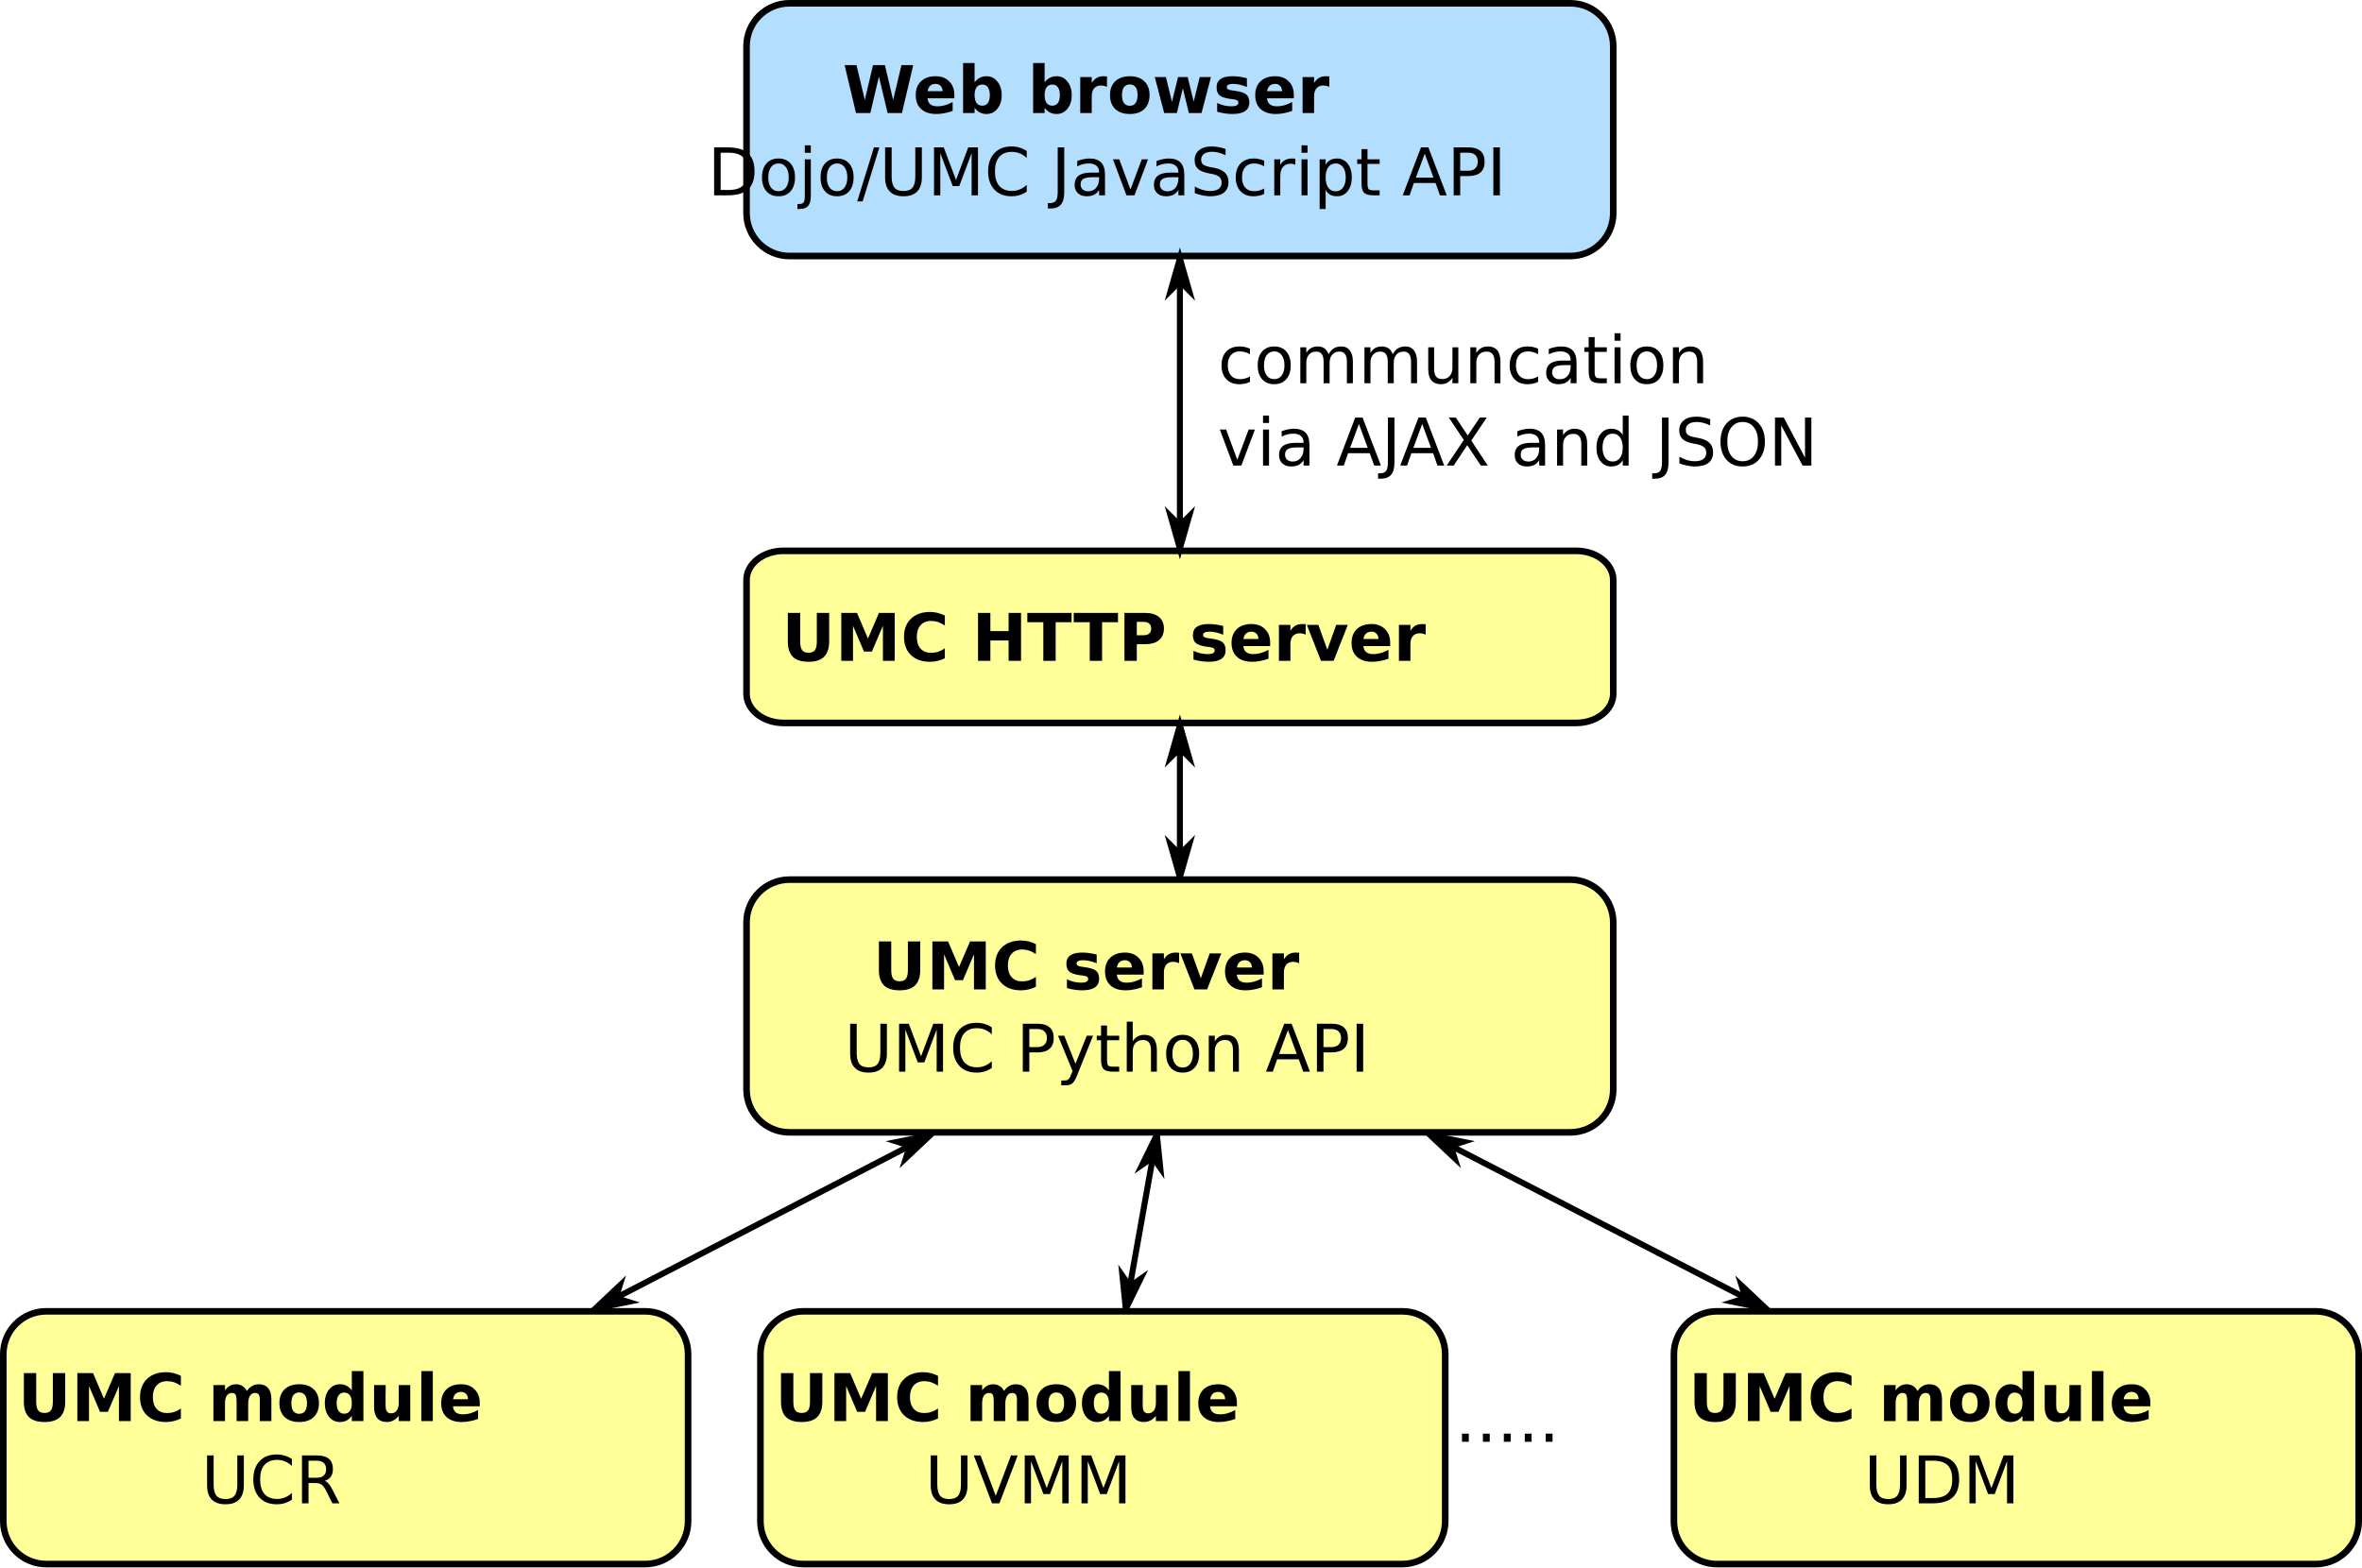
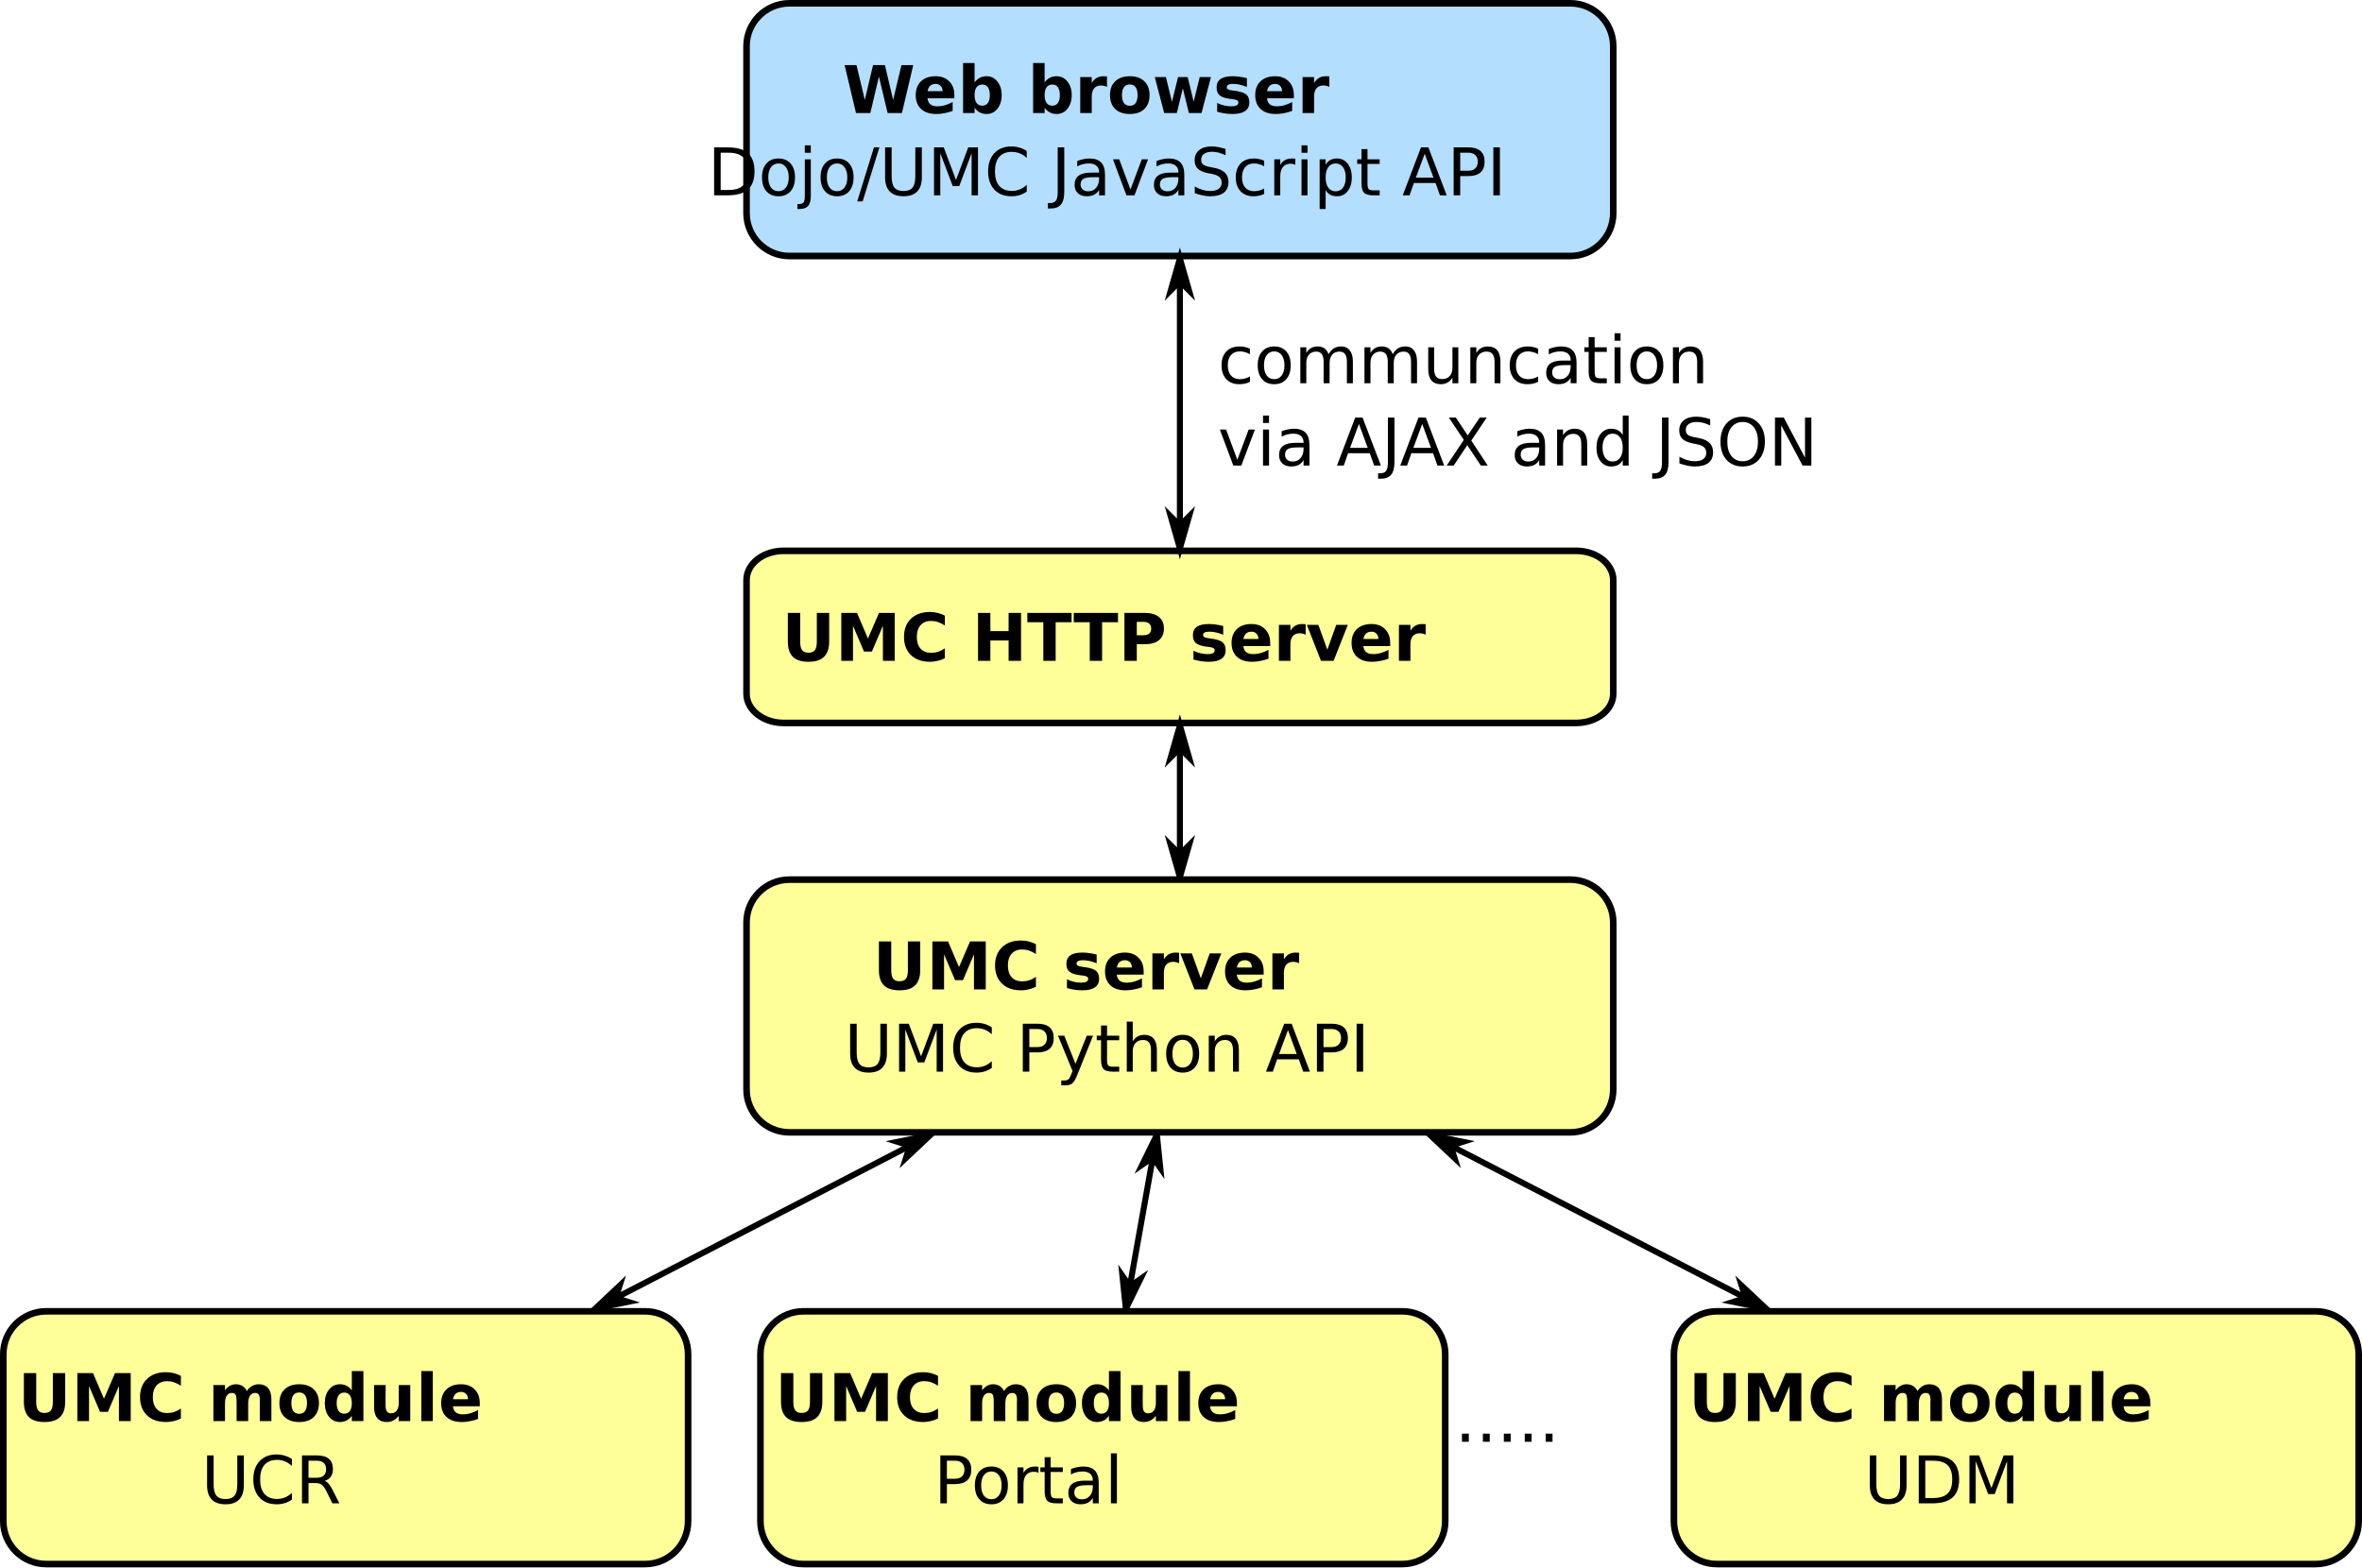
<svg xmlns="http://www.w3.org/2000/svg" version="1.0" width="394.694" height="261.967" id="svg2">
  <defs id="defs4">
    <marker refX="0" refY="0" orient="auto" id="Arrow1Mend" style="overflow:visible">
      <path d="M 0,0 L 5,-5 L -12.5,0 L 5,5 L 0,0 z" transform="matrix(-0.4,0,0,-0.4,-4,0)" id="path3345" style="fill-rule:evenodd;stroke:#000000;stroke-width:1pt;marker-start:none" />
    </marker>
    <marker refX="0" refY="0" orient="auto" id="Arrow1Mstart" style="overflow:visible">
      <path d="M 0,0 L 5,-5 L -12.5,0 L 5,5 L 0,0 z" transform="matrix(0.4,0,0,0.4,4,0)" id="path3342" style="fill-rule:evenodd;stroke:#000000;stroke-width:1pt;marker-start:none" />
    </marker>
  </defs>
  <g transform="translate(-23.29057,-107.4114)" id="layer1">
    <path d="M 122.924,326.036 L 178.583,297.226" id="path4634" style="opacity:1;fill:none;fill-opacity:1;fill-rule:evenodd;stroke:#000000;stroke-width:1;stroke-linecap:butt;stroke-linejoin:miter;marker:none;marker-start:url(#Arrow1Mstart);marker-mid:none;marker-end:url(#Arrow1Mend);stroke-miterlimit:4;stroke-dasharray:none;stroke-dashoffset:0;stroke-opacity:1;visibility:visible;display:inline;overflow:visible;enable-background:accumulate" />
    <path d="M 216.584,297.226 L 211.441,326.036" id="path2594" style="opacity:1;fill:none;fill-opacity:1;fill-rule:evenodd;stroke:#000000;stroke-width:1;stroke-linecap:butt;stroke-linejoin:miter;marker:none;marker-start:url(#Arrow1Mstart);marker-mid:none;marker-end:url(#Arrow1Mend);stroke-miterlimit:4;stroke-dasharray:none;stroke-dashoffset:0;stroke-opacity:1;visibility:visible;display:inline;overflow:visible;enable-background:accumulate" />
    <path d="M 262.432,297.226 L 318.239,326.036" id="path2596" style="opacity:1;fill:none;fill-opacity:1;fill-rule:evenodd;stroke:#000000;stroke-width:1;stroke-linecap:butt;stroke-linejoin:miter;marker:none;marker-start:url(#Arrow1Mstart);marker-mid:none;marker-end:url(#Arrow1Mend);stroke-miterlimit:4;stroke-dasharray:none;stroke-dashoffset:0;stroke-opacity:1;visibility:visible;display:inline;overflow:visible;enable-background:accumulate" />
    <g transform="translate(118.2248,82.35823)" id="g2614">
      <rect width="144.829" height="28.766" rx="6.202" ry="4.887" x="29.812" y="117.119" id="rect2616" style="opacity:1;fill:#ffff99;fill-opacity:1;fill-rule:nonzero;stroke:#000000;stroke-width:1.101;stroke-linecap:butt;stroke-linejoin:miter;marker:none;marker-start:none;marker-mid:none;marker-end:none;stroke-miterlimit:4;stroke-dasharray:none;stroke-dashoffset:0;stroke-opacity:1;visibility:visible;display:inline;overflow:visible;enable-background:accumulate" />
      <text x="101.754" y="135.506" id="text2618" xml:space="preserve" style="font-size:11px;font-style:normal;font-variant:normal;font-weight:normal;font-stretch:normal;text-align:start;line-height:125%;writing-mode:lr-tb;text-anchor:start;fill:#000000;fill-opacity:1;stroke:none;stroke-width:1px;stroke-linecap:butt;stroke-linejoin:miter;stroke-opacity:1;font-family:DejaVu Sans;-inkscape-font-specification:DejaVu Sans">
        <tspan x="101.754" y="135.506" id="tspan2620" style="font-weight:bold;text-align:center;text-anchor:middle">UMC HTTP server</tspan>
      </text>
    </g>
    <g transform="translate(-69.96666,105.702)" id="g2531">
      <rect width="114.43" height="42.242" rx="7.177" ry="7.177" x="93.808" y="220.884" id="rect3327" style="opacity:1;fill:#ffff99;fill-opacity:1;fill-rule:nonzero;stroke:#000000;stroke-width:1.101;stroke-linecap:butt;stroke-linejoin:miter;marker:none;marker-start:none;marker-mid:none;marker-end:none;stroke-miterlimit:4;stroke-dasharray:none;stroke-dashoffset:0;stroke-opacity:1;visibility:visible;display:inline;overflow:visible;enable-background:accumulate" />
      <text x="150.837" y="239.231" id="text3265" xml:space="preserve" style="font-size:11px;font-style:normal;font-variant:normal;font-weight:normal;font-stretch:normal;text-align:start;line-height:125%;writing-mode:lr-tb;text-anchor:start;fill:#000000;fill-opacity:1;stroke:none;stroke-width:1px;stroke-linecap:butt;stroke-linejoin:miter;stroke-opacity:1;font-family:DejaVu Sans;-inkscape-font-specification:DejaVu Sans">
        <tspan x="150.837" y="239.231" id="tspan3267" style="font-weight:bold;text-align:center;text-anchor:middle">UMC module</tspan>
        <tspan x="150.837" y="252.981" id="tspan2529" style="text-align:center;text-anchor:middle">UCR</tspan>
      </text>
    </g>
    <g transform="translate(56.55083,105.702)" id="g2559">
      <rect width="114.43" height="42.242" rx="7.177" ry="7.177" x="93.808" y="220.884" id="rect2561" style="opacity:1;fill:#ffff99;fill-opacity:1;fill-rule:nonzero;stroke:#000000;stroke-width:1.101;stroke-linecap:butt;stroke-linejoin:miter;marker:none;marker-start:none;marker-mid:none;marker-end:none;stroke-miterlimit:4;stroke-dasharray:none;stroke-dashoffset:0;stroke-opacity:1;visibility:visible;display:inline;overflow:visible;enable-background:accumulate" />
      <text x="150.837" y="239.231" id="text2563" xml:space="preserve" style="font-size:11px;font-style:normal;font-variant:normal;font-weight:normal;font-stretch:normal;text-align:start;line-height:125%;writing-mode:lr-tb;text-anchor:start;fill:#000000;fill-opacity:1;stroke:none;stroke-width:1px;stroke-linecap:butt;stroke-linejoin:miter;stroke-opacity:1;font-family:DejaVu Sans;-inkscape-font-specification:DejaVu Sans">
        <tspan x="150.837" y="239.231" id="tspan2565" style="font-weight:bold;text-align:center;text-anchor:middle">UMC module</tspan>
-         <tspan x="150.837" y="252.981" id="tspan2567" style="text-align:center;text-anchor:middle">UVMM</tspan>
+         <tspan x="150.837" y="252.981" id="tspan2567" style="text-align:center;text-anchor:middle">Portal</tspan>
      </text>
    </g>
    <g transform="translate(209.1965,105.702)" id="g2569">
      <rect width="114.43" height="42.242" rx="7.177" ry="7.177" x="93.808" y="220.884" id="rect2571" style="opacity:1;fill:#ffff99;fill-opacity:1;fill-rule:nonzero;stroke:#000000;stroke-width:1.101;stroke-linecap:butt;stroke-linejoin:miter;marker:none;marker-start:none;marker-mid:none;marker-end:none;stroke-miterlimit:4;stroke-dasharray:none;stroke-dashoffset:0;stroke-opacity:1;visibility:visible;display:inline;overflow:visible;enable-background:accumulate" />
      <text x="150.837" y="239.231" id="text2573" xml:space="preserve" style="font-size:11px;font-style:normal;font-variant:normal;font-weight:normal;font-stretch:normal;text-align:start;line-height:125%;writing-mode:lr-tb;text-anchor:start;fill:#000000;fill-opacity:1;stroke:none;stroke-width:1px;stroke-linecap:butt;stroke-linejoin:miter;stroke-opacity:1;font-family:DejaVu Sans;-inkscape-font-specification:DejaVu Sans">
        <tspan x="150.837" y="239.231" id="tspan2575" style="font-weight:bold;text-align:center;text-anchor:middle">UMC module</tspan>
        <tspan x="150.837" y="252.981" id="tspan2577" style="text-align:center;text-anchor:middle">UDM</tspan>
      </text>
    </g>
    <text x="283.904" y="348.389" id="text2630" xml:space="preserve" style="font-size:11px;font-style:normal;font-variant:normal;font-weight:normal;font-stretch:normal;text-align:start;line-height:125%;writing-mode:lr-tb;text-anchor:start;fill:#000000;fill-opacity:1;stroke:none;stroke-width:1px;stroke-linecap:butt;stroke-linejoin:miter;stroke-opacity:1;font-family:DejaVu Sans;-inkscape-font-specification:DejaVu Sans">
      <tspan x="283.904" y="348.389" id="tspan2634" style="text-align:center;text-anchor:middle">.....</tspan>
    </text>
    <path d="M 220.452,228.793 L 220.452,253.884" id="path2657" style="opacity:1;fill:none;fill-opacity:1;fill-rule:evenodd;stroke:#000000;stroke-width:1;stroke-linecap:butt;stroke-linejoin:miter;marker:none;marker-start:url(#Arrow1Mstart);marker-mid:none;marker-end:url(#Arrow1Mend);stroke-miterlimit:4;stroke-dasharray:none;stroke-dashoffset:0;stroke-opacity:1;visibility:visible;display:inline;overflow:visible;enable-background:accumulate" />
    <g transform="translate(118.2248,3.566329)" id="g2659" />
    <g transform="translate(68.37157,-112.9223)" id="g2669">
      <rect width="144.829" height="42.242" rx="7.177" ry="7.177" x="79.666" y="220.884" id="rect2671" style="opacity:1;fill:#b3defd;fill-opacity:1;fill-rule:nonzero;stroke:#000000;stroke-width:1.101;stroke-linecap:butt;stroke-linejoin:miter;marker:none;marker-start:none;marker-mid:none;marker-end:none;stroke-miterlimit:4;stroke-dasharray:none;stroke-dashoffset:0;stroke-opacity:1;visibility:visible;display:inline;overflow:visible;enable-background:accumulate" />
      <text x="152.142" y="239.231" id="text2673" xml:space="preserve" style="font-size:11px;font-style:normal;font-variant:normal;font-weight:normal;font-stretch:normal;text-align:start;line-height:125%;writing-mode:lr-tb;text-anchor:start;fill:#000000;fill-opacity:1;stroke:none;stroke-width:1px;stroke-linecap:butt;stroke-linejoin:miter;stroke-opacity:1;font-family:DejaVu Sans;-inkscape-font-specification:DejaVu Sans">
        <tspan x="152.142" y="239.231" id="tspan2675" style="font-weight:bold;text-align:center;text-anchor:middle">Web browser</tspan>
        <tspan x="152.142" y="252.981" id="tspan2677" style="text-align:center;text-anchor:middle">Dojo/UMC JavaScript API</tspan>
      </text>
    </g>
    <path d="M 220.452,198.927 L 220.452,150.754" id="path2679" style="opacity:1;fill:none;fill-opacity:1;fill-rule:evenodd;stroke:#000000;stroke-width:1;stroke-linecap:butt;stroke-linejoin:miter;marker:none;marker-start:url(#Arrow1Mstart);marker-mid:none;marker-end:url(#Arrow1Mend);stroke-miterlimit:4;stroke-dasharray:none;stroke-dashoffset:0;stroke-opacity:1;visibility:visible;display:inline;overflow:visible;enable-background:accumulate" />
    <g transform="translate(68.37157,33.54982)" id="g2681">
      <rect width="144.829" height="42.242" rx="7.177" ry="7.177" x="79.666" y="220.884" id="rect2683" style="opacity:1;fill:#ffff99;fill-opacity:1;fill-rule:nonzero;stroke:#000000;stroke-width:1.101;stroke-linecap:butt;stroke-linejoin:miter;marker:none;marker-start:none;marker-mid:none;marker-end:none;stroke-miterlimit:4;stroke-dasharray:none;stroke-dashoffset:0;stroke-opacity:1;visibility:visible;display:inline;overflow:visible;enable-background:accumulate" />
      <text x="152.142" y="239.231" id="text2685" xml:space="preserve" style="font-size:11px;font-style:normal;font-variant:normal;font-weight:normal;font-stretch:normal;text-align:start;line-height:125%;writing-mode:lr-tb;text-anchor:start;fill:#000000;fill-opacity:1;stroke:none;stroke-width:1px;stroke-linecap:butt;stroke-linejoin:miter;stroke-opacity:1;font-family:DejaVu Sans;-inkscape-font-specification:DejaVu Sans">
        <tspan x="152.142" y="239.231" id="tspan2687" style="font-weight:bold;text-align:center;text-anchor:middle">UMC server</tspan>
        <tspan x="152.142" y="252.981" id="tspan2689" style="text-align:center;text-anchor:middle">UMC Python API</tspan>
      </text>
    </g>
    <text x="226.801" y="171.473" id="text2837" xml:space="preserve" style="font-size:11px;font-style:normal;font-variant:normal;font-weight:normal;font-stretch:normal;text-align:start;line-height:125%;writing-mode:lr-tb;text-anchor:start;fill:#000000;fill-opacity:1;stroke:none;stroke-width:1px;stroke-linecap:butt;stroke-linejoin:miter;stroke-opacity:1;font-family:DejaVu Sans;-inkscape-font-specification:DejaVu Sans">
      <tspan x="226.801" y="171.473" id="tspan2839" style="font-weight:normal;text-align:start;text-anchor:start">communcation </tspan>
      <tspan x="226.801" y="185.223" id="tspan2841" style="font-weight:normal;text-align:start;text-anchor:start">via AJAX and JSON</tspan>
    </text>
  </g>
</svg>
